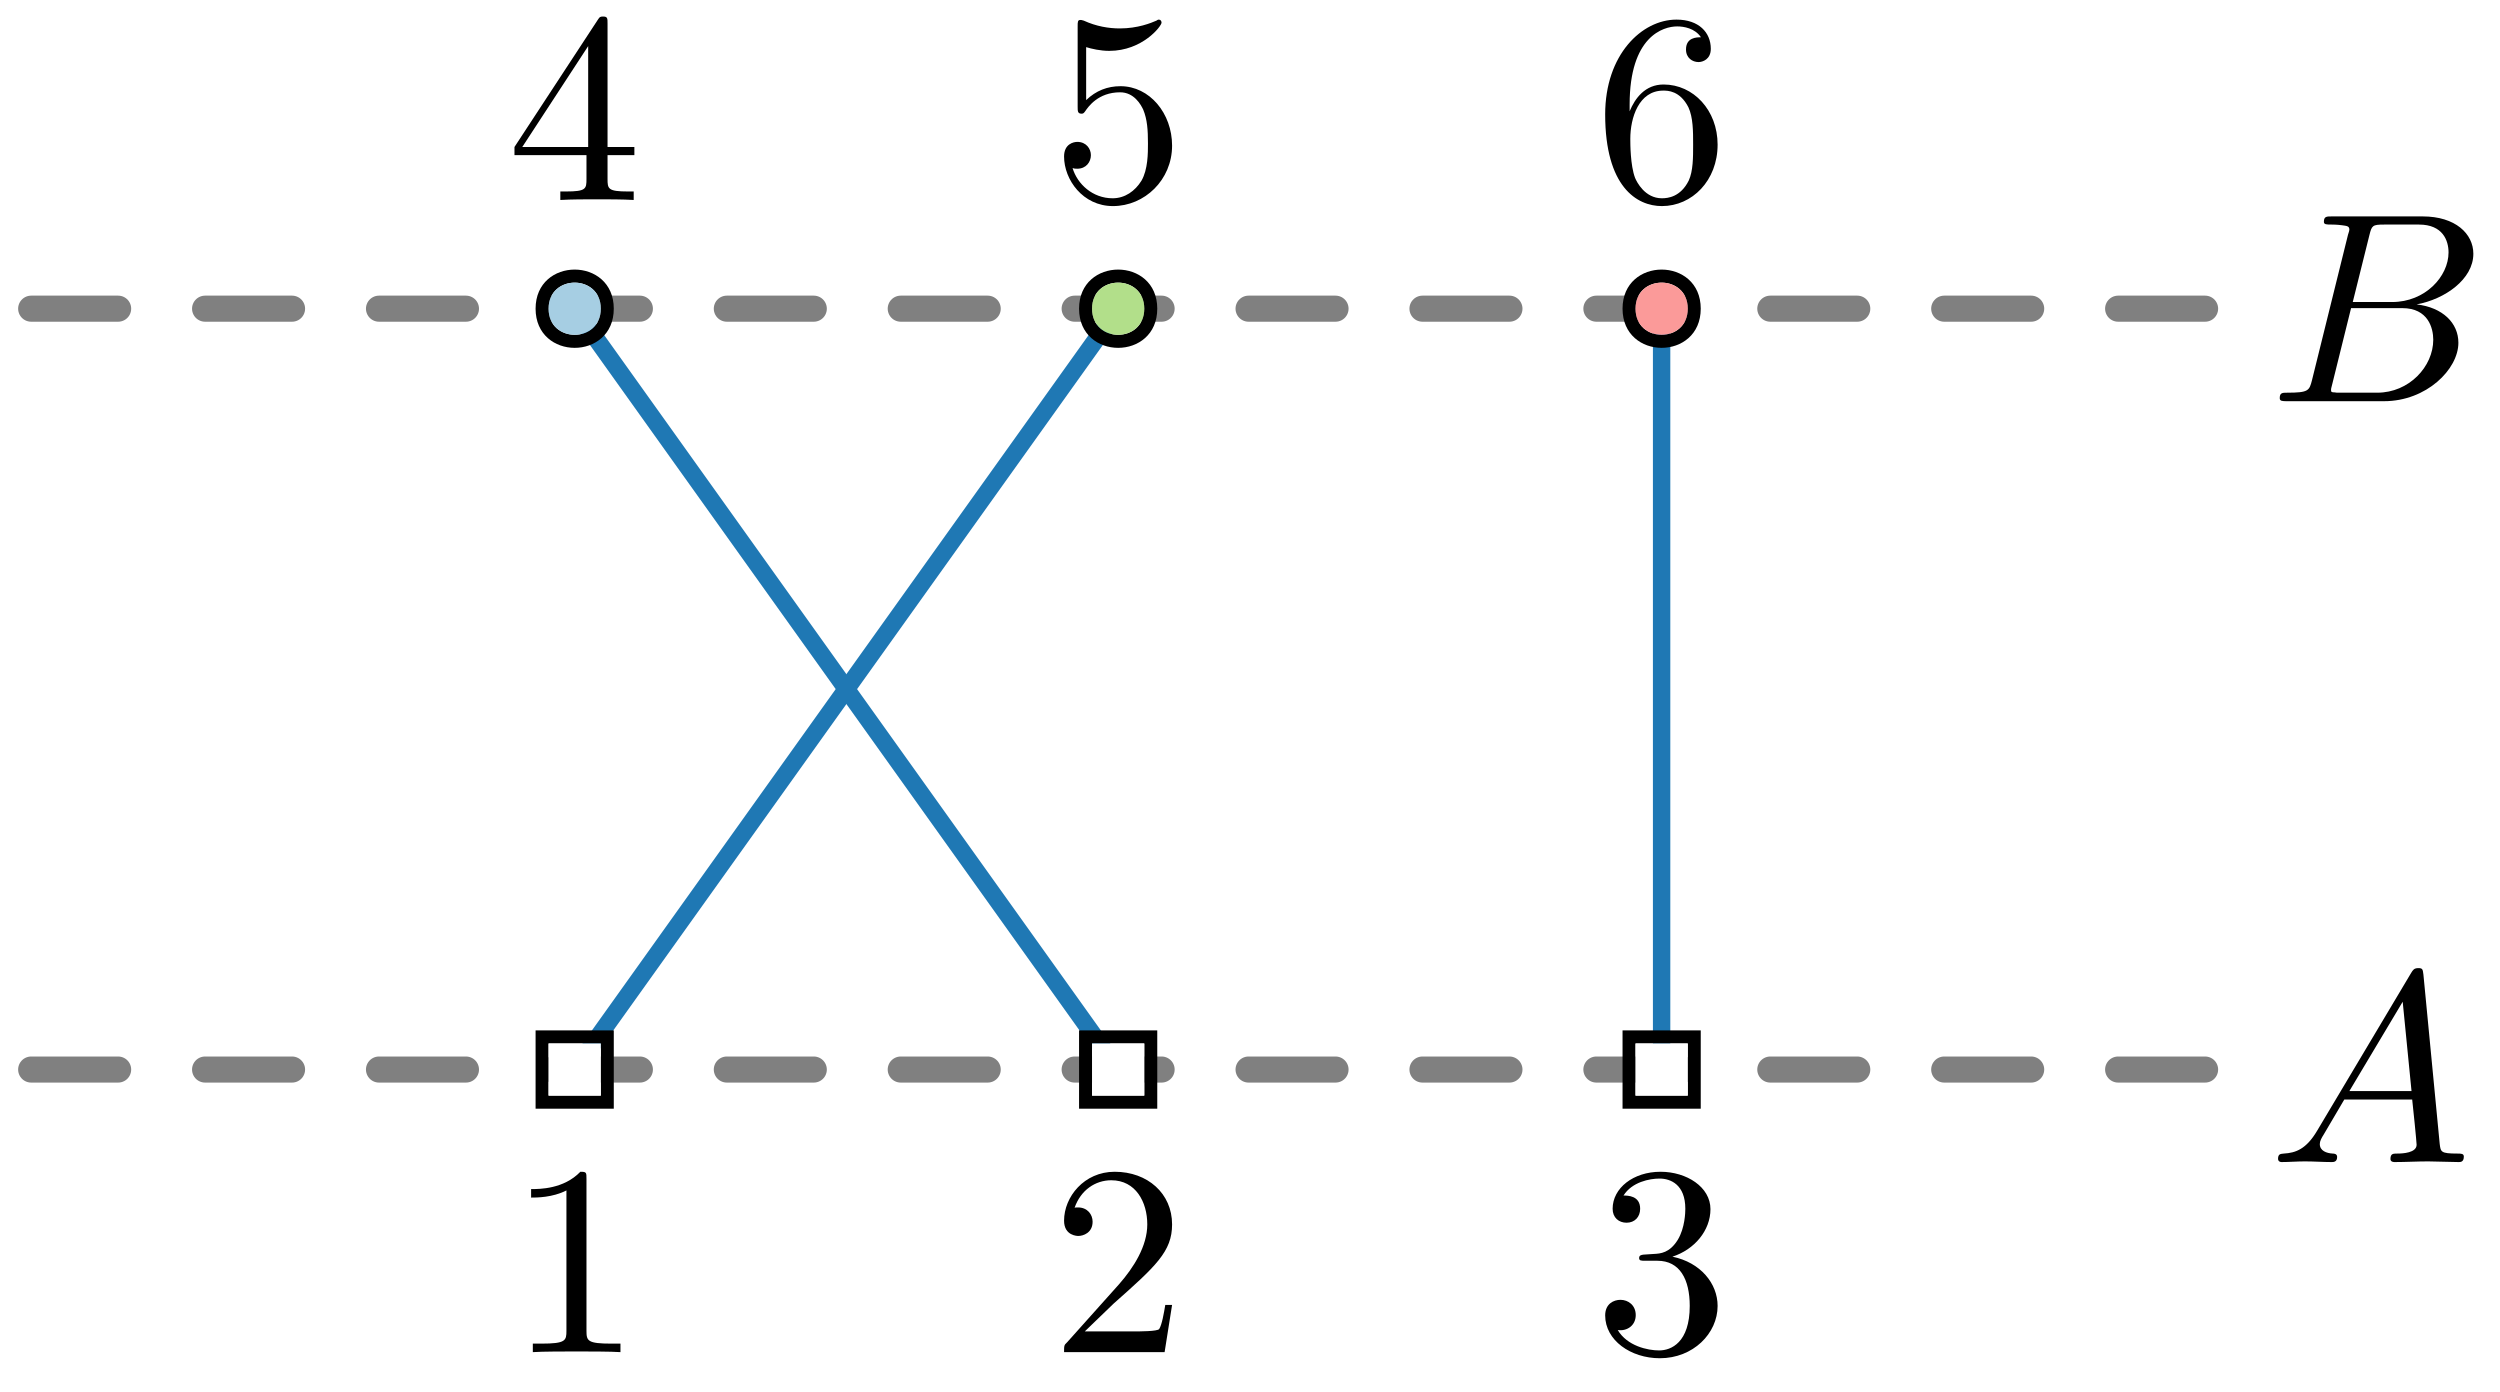
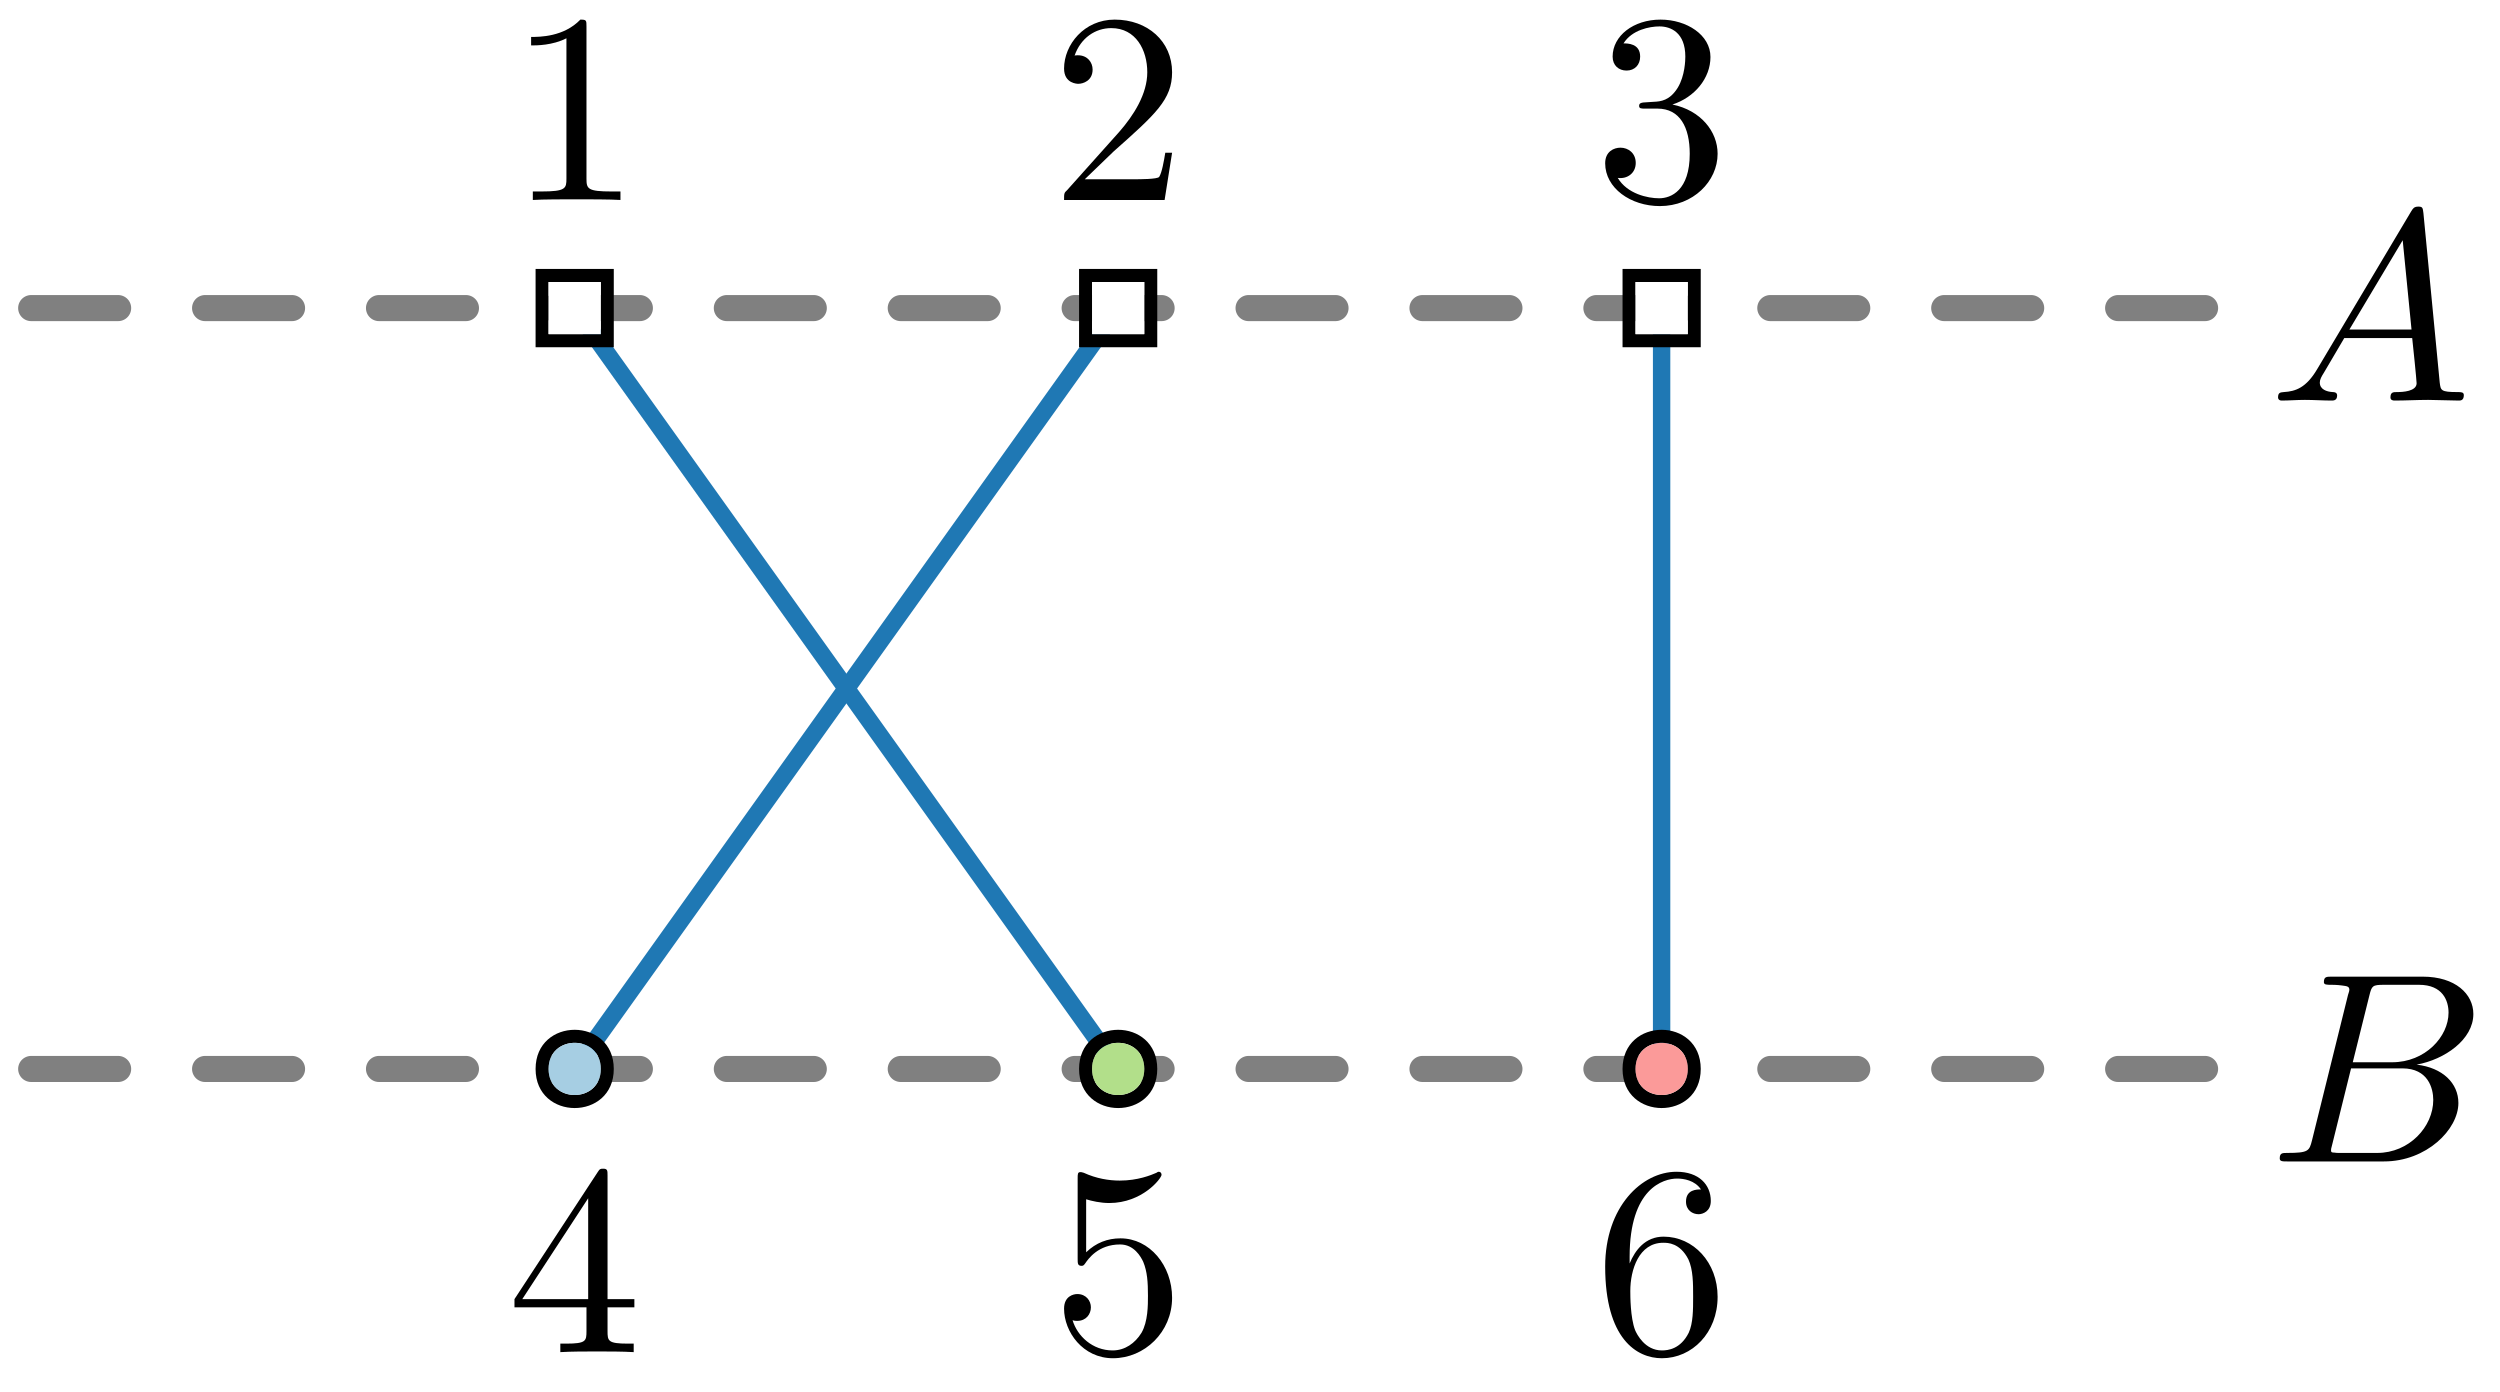
<svg xmlns="http://www.w3.org/2000/svg" xmlns:xlink="http://www.w3.org/1999/xlink" width="115pt" height="64pt" viewBox="0 0 115 64" version="1.1">
  <defs>
    <g>
      <symbol overflow="visible" id="glyph0-0">
        <path style="stroke:none;" d="" />
      </symbol>
      <symbol overflow="visible" id="glyph0-1">
        <path style="stroke:none;" d="M 3.656 -7.969 C 3.656 -8.266 3.656 -8.297 3.375 -8.297 C 2.609 -7.5 1.5 -7.5 1.109 -7.5 L 1.109 -7.109 C 1.359 -7.109 2.094 -7.109 2.734 -7.438 L 2.734 -0.984 C 2.734 -0.531 2.703 -0.391 1.578 -0.391 L 1.188 -0.391 L 1.188 0 C 1.625 -0.031 2.703 -0.031 3.203 -0.031 C 3.703 -0.031 4.781 -0.031 5.219 0 L 5.219 -0.391 L 4.812 -0.391 C 3.703 -0.391 3.656 -0.516 3.656 -0.984 Z M 3.656 -7.969 " />
      </symbol>
      <symbol overflow="visible" id="glyph0-2">
        <path style="stroke:none;" d="M 1.578 -0.953 L 2.906 -2.234 C 4.844 -3.953 5.594 -4.625 5.594 -5.875 C 5.594 -7.297 4.469 -8.297 2.953 -8.297 C 1.547 -8.297 0.625 -7.141 0.625 -6.047 C 0.625 -5.344 1.25 -5.344 1.281 -5.344 C 1.5 -5.344 1.938 -5.484 1.938 -6 C 1.938 -6.328 1.703 -6.656 1.266 -6.656 C 1.172 -6.656 1.141 -6.656 1.109 -6.641 C 1.391 -7.453 2.062 -7.906 2.797 -7.906 C 3.922 -7.906 4.453 -6.906 4.453 -5.875 C 4.453 -4.875 3.828 -3.891 3.156 -3.125 L 0.766 -0.453 C 0.625 -0.328 0.625 -0.297 0.625 0 L 5.25 0 L 5.594 -2.172 L 5.281 -2.172 C 5.219 -1.797 5.125 -1.25 5 -1.062 C 4.922 -0.953 4.094 -0.953 3.828 -0.953 Z M 1.578 -0.953 " />
      </symbol>
      <symbol overflow="visible" id="glyph0-3">
        <path style="stroke:none;" d="M 3.609 -4.391 C 4.625 -4.719 5.359 -5.594 5.359 -6.578 C 5.359 -7.594 4.266 -8.297 3.062 -8.297 C 1.812 -8.297 0.859 -7.547 0.859 -6.594 C 0.859 -6.188 1.141 -5.953 1.5 -5.953 C 1.875 -5.953 2.125 -6.219 2.125 -6.594 C 2.125 -7.203 1.547 -7.203 1.359 -7.203 C 1.75 -7.828 2.562 -7.984 3.016 -7.984 C 3.531 -7.984 4.203 -7.703 4.203 -6.594 C 4.203 -6.438 4.188 -5.719 3.859 -5.172 C 3.484 -4.562 3.062 -4.531 2.75 -4.516 C 2.656 -4.516 2.359 -4.484 2.266 -4.484 C 2.172 -4.469 2.078 -4.453 2.078 -4.328 C 2.078 -4.203 2.172 -4.203 2.375 -4.203 L 2.922 -4.203 C 3.953 -4.203 4.406 -3.344 4.406 -2.125 C 4.406 -0.438 3.547 -0.078 3 -0.078 C 2.469 -0.078 1.531 -0.281 1.094 -1.016 C 1.531 -0.953 1.922 -1.234 1.922 -1.703 C 1.922 -2.156 1.578 -2.406 1.219 -2.406 C 0.922 -2.406 0.516 -2.234 0.516 -1.688 C 0.516 -0.547 1.688 0.281 3.031 0.281 C 4.562 0.281 5.688 -0.859 5.688 -2.125 C 5.688 -3.156 4.906 -4.125 3.609 -4.391 Z M 3.609 -4.391 " />
      </symbol>
      <symbol overflow="visible" id="glyph0-4">
        <path style="stroke:none;" d="M 3.656 -2.062 L 3.656 -0.969 C 3.656 -0.516 3.641 -0.391 2.719 -0.391 L 2.453 -0.391 L 2.453 0 C 2.969 -0.031 3.609 -0.031 4.141 -0.031 C 4.656 -0.031 5.312 -0.031 5.828 0 L 5.828 -0.391 L 5.562 -0.391 C 4.641 -0.391 4.625 -0.516 4.625 -0.969 L 4.625 -2.062 L 5.859 -2.062 L 5.859 -2.438 L 4.625 -2.438 L 4.625 -8.109 C 4.625 -8.359 4.625 -8.438 4.422 -8.438 C 4.312 -8.438 4.266 -8.438 4.172 -8.281 L 0.344 -2.438 L 0.344 -2.062 Z M 3.734 -2.438 L 0.703 -2.438 L 3.734 -7.078 Z M 3.734 -2.438 " />
      </symbol>
      <symbol overflow="visible" id="glyph0-5">
        <path style="stroke:none;" d="M 5.594 -2.5 C 5.594 -3.984 4.562 -5.234 3.219 -5.234 C 2.625 -5.234 2.094 -5.031 1.641 -4.594 L 1.641 -7.031 C 1.891 -6.953 2.297 -6.859 2.703 -6.859 C 4.234 -6.859 5.109 -8 5.109 -8.156 C 5.109 -8.234 5.062 -8.297 4.984 -8.297 C 4.969 -8.297 4.938 -8.297 4.875 -8.25 C 4.625 -8.141 4.016 -7.891 3.188 -7.891 C 2.688 -7.891 2.109 -7.984 1.531 -8.25 C 1.438 -8.281 1.406 -8.281 1.375 -8.281 C 1.25 -8.281 1.25 -8.188 1.25 -7.984 L 1.25 -4.297 C 1.25 -4.078 1.25 -3.969 1.438 -3.969 C 1.516 -3.969 1.547 -4.016 1.594 -4.078 C 1.734 -4.281 2.188 -4.953 3.203 -4.953 C 3.844 -4.953 4.156 -4.391 4.266 -4.156 C 4.453 -3.703 4.484 -3.219 4.484 -2.594 C 4.484 -2.156 4.484 -1.406 4.188 -0.891 C 3.891 -0.406 3.422 -0.078 2.859 -0.078 C 1.938 -0.078 1.234 -0.734 1.016 -1.469 C 1.062 -1.453 1.094 -1.438 1.234 -1.438 C 1.641 -1.438 1.859 -1.75 1.859 -2.062 C 1.859 -2.359 1.641 -2.672 1.234 -2.672 C 1.062 -2.672 0.625 -2.578 0.625 -2 C 0.625 -0.938 1.484 0.281 2.875 0.281 C 4.328 0.281 5.594 -0.922 5.594 -2.5 Z M 5.594 -2.5 " />
      </symbol>
      <symbol overflow="visible" id="glyph0-6">
        <path style="stroke:none;" d="M 1.641 -4.078 L 1.641 -4.391 C 1.641 -7.531 3.188 -7.984 3.828 -7.984 C 4.125 -7.984 4.641 -7.906 4.922 -7.484 C 4.734 -7.484 4.234 -7.484 4.234 -6.922 C 4.234 -6.531 4.531 -6.344 4.812 -6.344 C 5 -6.344 5.375 -6.469 5.375 -6.953 C 5.375 -7.703 4.828 -8.297 3.797 -8.297 C 2.203 -8.297 0.516 -6.688 0.516 -3.938 C 0.516 -0.609 1.969 0.281 3.125 0.281 C 4.516 0.281 5.688 -0.891 5.688 -2.547 C 5.688 -4.125 4.578 -5.312 3.203 -5.312 C 2.359 -5.312 1.891 -4.688 1.641 -4.078 Z M 3.125 -0.078 C 2.344 -0.078 1.969 -0.828 1.891 -1.016 C 1.672 -1.594 1.672 -2.594 1.672 -2.812 C 1.672 -3.781 2.062 -5.031 3.188 -5.031 C 3.391 -5.031 3.953 -5.031 4.344 -4.266 C 4.562 -3.797 4.562 -3.156 4.562 -2.547 C 4.562 -1.953 4.562 -1.328 4.359 -0.891 C 3.984 -0.141 3.406 -0.078 3.125 -0.078 Z M 3.125 -0.078 " />
      </symbol>
      <symbol overflow="visible" id="glyph1-0">
        <path style="stroke:none;" d="" />
      </symbol>
      <symbol overflow="visible" id="glyph1-1">
        <path style="stroke:none;" d="M 2 -0.969 C 1.875 -0.484 1.844 -0.391 0.859 -0.391 C 0.641 -0.391 0.516 -0.391 0.516 -0.141 C 0.516 0 0.641 0 0.859 0 L 5.312 0 C 7.266 0 8.734 -1.469 8.734 -2.688 C 8.734 -3.594 8.016 -4.312 6.812 -4.453 C 8.109 -4.688 9.422 -5.609 9.422 -6.781 C 9.422 -7.703 8.594 -8.5 7.094 -8.5 L 2.906 -8.5 C 2.672 -8.5 2.547 -8.5 2.547 -8.25 C 2.547 -8.125 2.672 -8.125 2.906 -8.125 C 2.922 -8.125 3.156 -8.125 3.375 -8.094 C 3.594 -8.062 3.719 -8.062 3.719 -7.891 C 3.719 -7.844 3.703 -7.812 3.656 -7.656 Z M 3.875 -4.562 L 4.641 -7.641 C 4.75 -8.078 4.781 -8.125 5.312 -8.125 L 6.922 -8.125 C 8.016 -8.125 8.281 -7.391 8.281 -6.844 C 8.281 -5.734 7.203 -4.562 5.688 -4.562 Z M 3.312 -0.391 C 3.141 -0.391 3.109 -0.391 3.031 -0.406 C 2.906 -0.406 2.875 -0.422 2.875 -0.516 C 2.875 -0.562 2.875 -0.578 2.938 -0.812 L 3.797 -4.281 L 6.156 -4.281 C 7.344 -4.281 7.578 -3.359 7.578 -2.828 C 7.578 -1.594 6.469 -0.391 5 -0.391 Z M 3.312 -0.391 " />
      </symbol>
      <symbol overflow="visible" id="glyph1-2">
        <path style="stroke:none;" d="M 2.234 -1.438 C 1.734 -0.594 1.25 -0.422 0.703 -0.391 C 0.547 -0.375 0.438 -0.375 0.438 -0.141 C 0.438 -0.062 0.5 0 0.594 0 C 0.938 0 1.312 -0.031 1.672 -0.031 C 2.078 -0.031 2.516 0 2.906 0 C 2.984 0 3.156 0 3.156 -0.234 C 3.156 -0.375 3.031 -0.391 2.953 -0.391 C 2.672 -0.406 2.359 -0.516 2.359 -0.828 C 2.359 -0.969 2.438 -1.109 2.547 -1.281 L 3.484 -2.875 L 6.609 -2.875 C 6.641 -2.609 6.812 -0.922 6.812 -0.797 C 6.812 -0.422 6.172 -0.391 5.922 -0.391 C 5.734 -0.391 5.609 -0.391 5.609 -0.141 C 5.609 0 5.766 0 5.797 0 C 6.297 0 6.844 -0.031 7.344 -0.031 C 7.656 -0.031 8.438 0 8.75 0 C 8.828 0 8.984 0 8.984 -0.25 C 8.984 -0.391 8.859 -0.391 8.688 -0.391 C 7.922 -0.391 7.922 -0.469 7.875 -0.828 L 7.125 -8.625 C 7.094 -8.859 7.094 -8.922 6.891 -8.922 C 6.688 -8.922 6.641 -8.828 6.562 -8.703 Z M 3.719 -3.266 L 6.172 -7.375 L 6.578 -3.266 Z M 3.719 -3.266 " />
      </symbol>
    </g>
  </defs>
-   <g id="surface75843">
+   <g id="surface6779">
    <g style="fill:rgb(0%,0%,0%);fill-opacity:1;">
-       <use xlink:href="#glyph0-1" x="23.322" y="62.198" />
+       <use xlink:href="#glyph0-1" x="23.322" y="9.199" />
    </g>
    <g style="fill:rgb(0%,0%,0%);fill-opacity:1;">
-       <use xlink:href="#glyph0-2" x="48.322" y="62.198" />
+       <use xlink:href="#glyph0-2" x="48.322" y="9.199" />
    </g>
    <g style="fill:rgb(0%,0%,0%);fill-opacity:1;">
-       <use xlink:href="#glyph0-3" x="73.322" y="62.198" />
+       <use xlink:href="#glyph0-3" x="73.322" y="9.199" />
    </g>
-     <path style="fill:none;stroke-width:1.2;stroke-linecap:round;stroke-linejoin:round;stroke:rgb(50%,50%,50%);stroke-opacity:1;stroke-dasharray:4;stroke-miterlimit:10;" d="M 154.434 702.801 L 255.57 702.801 " transform="matrix(1,0,0,-1,-153,717)" />
-     <path style="fill:none;stroke-width:1.2;stroke-linecap:round;stroke-linejoin:round;stroke:rgb(50%,50%,50%);stroke-opacity:1;stroke-dasharray:4;stroke-miterlimit:10;" d="M 154.434 667.801 L 255.57 667.801 " transform="matrix(1,0,0,-1,-153,717)" />
-     <path style="fill:none;stroke-width:0.8;stroke-linecap:butt;stroke-linejoin:round;stroke:rgb(12.1%,47%,70.5%);stroke-opacity:1;stroke-miterlimit:10;" d="M 229.434 702.801 L 229.434 667.801 " transform="matrix(1,0,0,-1,-153,717)" />
-     <path style="fill:none;stroke-width:0.8;stroke-linecap:butt;stroke-linejoin:round;stroke:rgb(12.1%,47%,70.5%);stroke-opacity:1;stroke-miterlimit:10;" d="M 179.434 702.801 L 204.434 667.801 " transform="matrix(1,0,0,-1,-153,717)" />
-     <path style="fill:none;stroke-width:0.8;stroke-linecap:butt;stroke-linejoin:round;stroke:rgb(12.1%,47%,70.5%);stroke-opacity:1;stroke-miterlimit:10;" d="M 204.434 702.801 L 179.434 667.801 " transform="matrix(1,0,0,-1,-153,717)" />
-     <path style=" stroke:none;fill-rule:evenodd;fill:rgb(0%,0%,0%);fill-opacity:1;" d="M 28.234 14.199 C 28.234 11.801 24.637 11.801 24.637 14.199 C 24.637 16.602 28.234 16.602 28.234 14.199 Z M 27.637 14.199 C 27.637 12.602 25.234 12.602 25.234 14.199 C 25.234 15.801 27.637 15.801 27.637 14.199 Z M 27.637 14.199 " />
-     <path style=" stroke:none;fill-rule:evenodd;fill:rgb(65.1%,80.7%,89%);fill-opacity:1;" d="M 27.637 14.199 C 27.637 12.602 25.234 12.602 25.234 14.199 C 25.234 15.801 27.637 15.801 27.637 14.199 Z M 27.637 14.199 " />
-     <path style=" stroke:none;fill-rule:evenodd;fill:rgb(0%,0%,0%);fill-opacity:1;" d="M 53.234 14.199 C 53.234 11.801 49.637 11.801 49.637 14.199 C 49.637 16.602 53.234 16.602 53.234 14.199 Z M 52.637 14.199 C 52.637 12.602 50.234 12.602 50.234 14.199 C 50.234 15.801 52.637 15.801 52.637 14.199 Z M 52.637 14.199 " />
-     <path style=" stroke:none;fill-rule:evenodd;fill:rgb(69.8%,87.4%,54.1%);fill-opacity:1;" d="M 52.637 14.199 C 52.637 12.602 50.234 12.602 50.234 14.199 C 50.234 15.801 52.637 15.801 52.637 14.199 Z M 52.637 14.199 " />
-     <path style=" stroke:none;fill-rule:evenodd;fill:rgb(0%,0%,0%);fill-opacity:1;" d="M 78.234 14.199 C 78.234 11.801 74.637 11.801 74.637 14.199 C 74.637 16.602 78.234 16.602 78.234 14.199 Z M 77.637 14.199 C 77.637 12.602 75.234 12.602 75.234 14.199 C 75.234 15.801 77.637 15.801 77.637 14.199 Z M 77.637 14.199 " />
-     <path style=" stroke:none;fill-rule:evenodd;fill:rgb(98.4%,60.3%,60%);fill-opacity:1;" d="M 77.637 14.199 C 77.637 12.602 75.234 12.602 75.234 14.199 C 75.234 15.801 77.637 15.801 77.637 14.199 Z M 77.637 14.199 " />
-     <path style=" stroke:none;fill-rule:evenodd;fill:rgb(0%,0%,0%);fill-opacity:1;" d="M 24.637 51 L 28.234 51 L 28.234 47.398 L 24.637 47.398 Z M 25.234 50.398 L 27.637 50.398 L 27.637 48 L 25.234 48 Z M 25.234 50.398 " />
-     <path style=" stroke:none;fill-rule:evenodd;fill:rgb(100%,100%,100%);fill-opacity:1;" d="M 25.234 50.398 L 27.637 50.398 L 27.637 48 L 25.234 48 Z M 25.234 50.398 " />
-     <path style=" stroke:none;fill-rule:evenodd;fill:rgb(0%,0%,0%);fill-opacity:1;" d="M 49.637 51 L 53.234 51 L 53.234 47.398 L 49.637 47.398 Z M 50.234 50.398 L 52.637 50.398 L 52.637 48 L 50.234 48 Z M 50.234 50.398 " />
-     <path style=" stroke:none;fill-rule:evenodd;fill:rgb(100%,100%,100%);fill-opacity:1;" d="M 50.234 50.398 L 52.637 50.398 L 52.637 48 L 50.234 48 Z M 50.234 50.398 " />
-     <path style=" stroke:none;fill-rule:evenodd;fill:rgb(0%,0%,0%);fill-opacity:1;" d="M 74.637 51 L 78.234 51 L 78.234 47.398 L 74.637 47.398 Z M 75.234 50.398 L 77.637 50.398 L 77.637 48 L 75.234 48 Z M 75.234 50.398 " />
-     <path style=" stroke:none;fill-rule:evenodd;fill:rgb(100%,100%,100%);fill-opacity:1;" d="M 75.234 50.398 L 77.637 50.398 L 77.637 48 L 75.234 48 Z M 75.234 50.398 " />
+     <path style="fill:none;stroke-width:1.2;stroke-linecap:round;stroke-linejoin:round;stroke:rgb(50%,50%,50%);stroke-opacity:1;stroke-dasharray:4;stroke-miterlimit:10;" d="M 154.434 667.828 L 255.57 667.828 " transform="matrix(1,0,0,-1,-153,717)" />
+     <path style="fill:none;stroke-width:1.2;stroke-linecap:round;stroke-linejoin:round;stroke:rgb(50%,50%,50%);stroke-opacity:1;stroke-dasharray:4;stroke-miterlimit:10;" d="M 154.434 702.828 L 255.57 702.828 " transform="matrix(1,0,0,-1,-153,717)" />
+     <path style="fill:none;stroke-width:0.8;stroke-linecap:butt;stroke-linejoin:round;stroke:rgb(12.1%,47%,70.5%);stroke-opacity:1;stroke-miterlimit:10;" d="M 229.434 667.828 L 229.434 702.828 " transform="matrix(1,0,0,-1,-153,717)" />
+     <path style="fill:none;stroke-width:0.8;stroke-linecap:butt;stroke-linejoin:round;stroke:rgb(12.1%,47%,70.5%);stroke-opacity:1;stroke-miterlimit:10;" d="M 179.434 667.828 L 204.434 702.828 " transform="matrix(1,0,0,-1,-153,717)" />
+     <path style="fill:none;stroke-width:0.8;stroke-linecap:butt;stroke-linejoin:round;stroke:rgb(12.1%,47%,70.5%);stroke-opacity:1;stroke-miterlimit:10;" d="M 204.434 667.828 L 179.434 702.828 " transform="matrix(1,0,0,-1,-153,717)" />
+     <path style=" stroke:none;fill-rule:evenodd;fill:rgb(0%,0%,0%);fill-opacity:1;" d="M 28.234 49.172 C 28.234 46.77 24.637 46.77 24.637 49.172 C 24.637 51.57 28.234 51.57 28.234 49.172 Z M 27.637 49.172 C 27.637 47.57 25.234 47.57 25.234 49.172 C 25.234 50.77 27.637 50.77 27.637 49.172 Z M 27.637 49.172 " />
+     <path style=" stroke:none;fill-rule:evenodd;fill:rgb(65.1%,80.7%,89%);fill-opacity:1;" d="M 27.637 49.172 C 27.637 47.57 25.234 47.57 25.234 49.172 C 25.234 50.77 27.637 50.77 27.637 49.172 Z M 27.637 49.172 " />
+     <path style=" stroke:none;fill-rule:evenodd;fill:rgb(0%,0%,0%);fill-opacity:1;" d="M 53.234 49.172 C 53.234 46.77 49.637 46.77 49.637 49.172 C 49.637 51.57 53.234 51.57 53.234 49.172 Z M 52.637 49.172 C 52.637 47.57 50.234 47.57 50.234 49.172 C 50.234 50.77 52.637 50.77 52.637 49.172 Z M 52.637 49.172 " />
+     <path style=" stroke:none;fill-rule:evenodd;fill:rgb(69.8%,87.4%,54.1%);fill-opacity:1;" d="M 52.637 49.172 C 52.637 47.57 50.234 47.57 50.234 49.172 C 50.234 50.77 52.637 50.77 52.637 49.172 Z M 52.637 49.172 " />
+     <path style=" stroke:none;fill-rule:evenodd;fill:rgb(0%,0%,0%);fill-opacity:1;" d="M 78.234 49.172 C 78.234 46.77 74.637 46.77 74.637 49.172 C 74.637 51.57 78.234 51.57 78.234 49.172 Z M 77.637 49.172 C 77.637 47.57 75.234 47.57 75.234 49.172 C 75.234 50.77 77.637 50.77 77.637 49.172 Z M 77.637 49.172 " />
+     <path style=" stroke:none;fill-rule:evenodd;fill:rgb(98.4%,60.3%,60%);fill-opacity:1;" d="M 77.637 49.172 C 77.637 47.57 75.234 47.57 75.234 49.172 C 75.234 50.77 77.637 50.77 77.637 49.172 Z M 77.637 49.172 " />
+     <path style=" stroke:none;fill-rule:evenodd;fill:rgb(0%,0%,0%);fill-opacity:1;" d="M 24.637 15.973 L 28.234 15.973 L 28.234 12.371 L 24.637 12.371 Z M 25.234 15.371 L 27.637 15.371 L 27.637 12.973 L 25.234 12.973 Z M 25.234 15.371 " />
+     <path style=" stroke:none;fill-rule:evenodd;fill:rgb(100%,100%,100%);fill-opacity:1;" d="M 25.234 15.371 L 27.637 15.371 L 27.637 12.973 L 25.234 12.973 Z M 25.234 15.371 " />
+     <path style=" stroke:none;fill-rule:evenodd;fill:rgb(0%,0%,0%);fill-opacity:1;" d="M 49.637 15.973 L 53.234 15.973 L 53.234 12.371 L 49.637 12.371 Z M 50.234 15.371 L 52.637 15.371 L 52.637 12.973 L 50.234 12.973 Z M 50.234 15.371 " />
+     <path style=" stroke:none;fill-rule:evenodd;fill:rgb(100%,100%,100%);fill-opacity:1;" d="M 50.234 15.371 L 52.637 15.371 L 52.637 12.973 L 50.234 12.973 Z M 50.234 15.371 " />
+     <path style=" stroke:none;fill-rule:evenodd;fill:rgb(0%,0%,0%);fill-opacity:1;" d="M 74.637 15.973 L 78.234 15.973 L 78.234 12.371 L 74.637 12.371 Z M 75.234 15.371 L 77.637 15.371 L 77.637 12.973 L 75.234 12.973 Z M 75.234 15.371 " />
+     <path style=" stroke:none;fill-rule:evenodd;fill:rgb(100%,100%,100%);fill-opacity:1;" d="M 75.234 15.371 L 77.637 15.371 L 77.637 12.973 L 75.234 12.973 Z M 75.234 15.371 " />
    <g style="fill:rgb(0%,0%,0%);fill-opacity:1;">
-       <use xlink:href="#glyph0-4" x="23.322" y="9.199" />
+       <use xlink:href="#glyph0-4" x="23.322" y="62.198" />
    </g>
    <g style="fill:rgb(0%,0%,0%);fill-opacity:1;">
-       <use xlink:href="#glyph0-5" x="48.322" y="9.199" />
+       <use xlink:href="#glyph0-5" x="48.322" y="62.198" />
    </g>
    <g style="fill:rgb(0%,0%,0%);fill-opacity:1;">
-       <use xlink:href="#glyph0-6" x="73.322" y="9.199" />
+       <use xlink:href="#glyph0-6" x="73.322" y="62.198" />
    </g>
    <g style="fill:rgb(0%,0%,0%);fill-opacity:1;">
-       <use xlink:href="#glyph1-1" x="104.352" y="18.455" />
+       <use xlink:href="#glyph1-1" x="104.352" y="53.426" />
    </g>
    <g style="fill:rgb(0%,0%,0%);fill-opacity:1;">
-       <use xlink:href="#glyph1-2" x="104.352" y="53.455" />
+       <use xlink:href="#glyph1-2" x="104.352" y="18.426" />
    </g>
  </g>
</svg>
